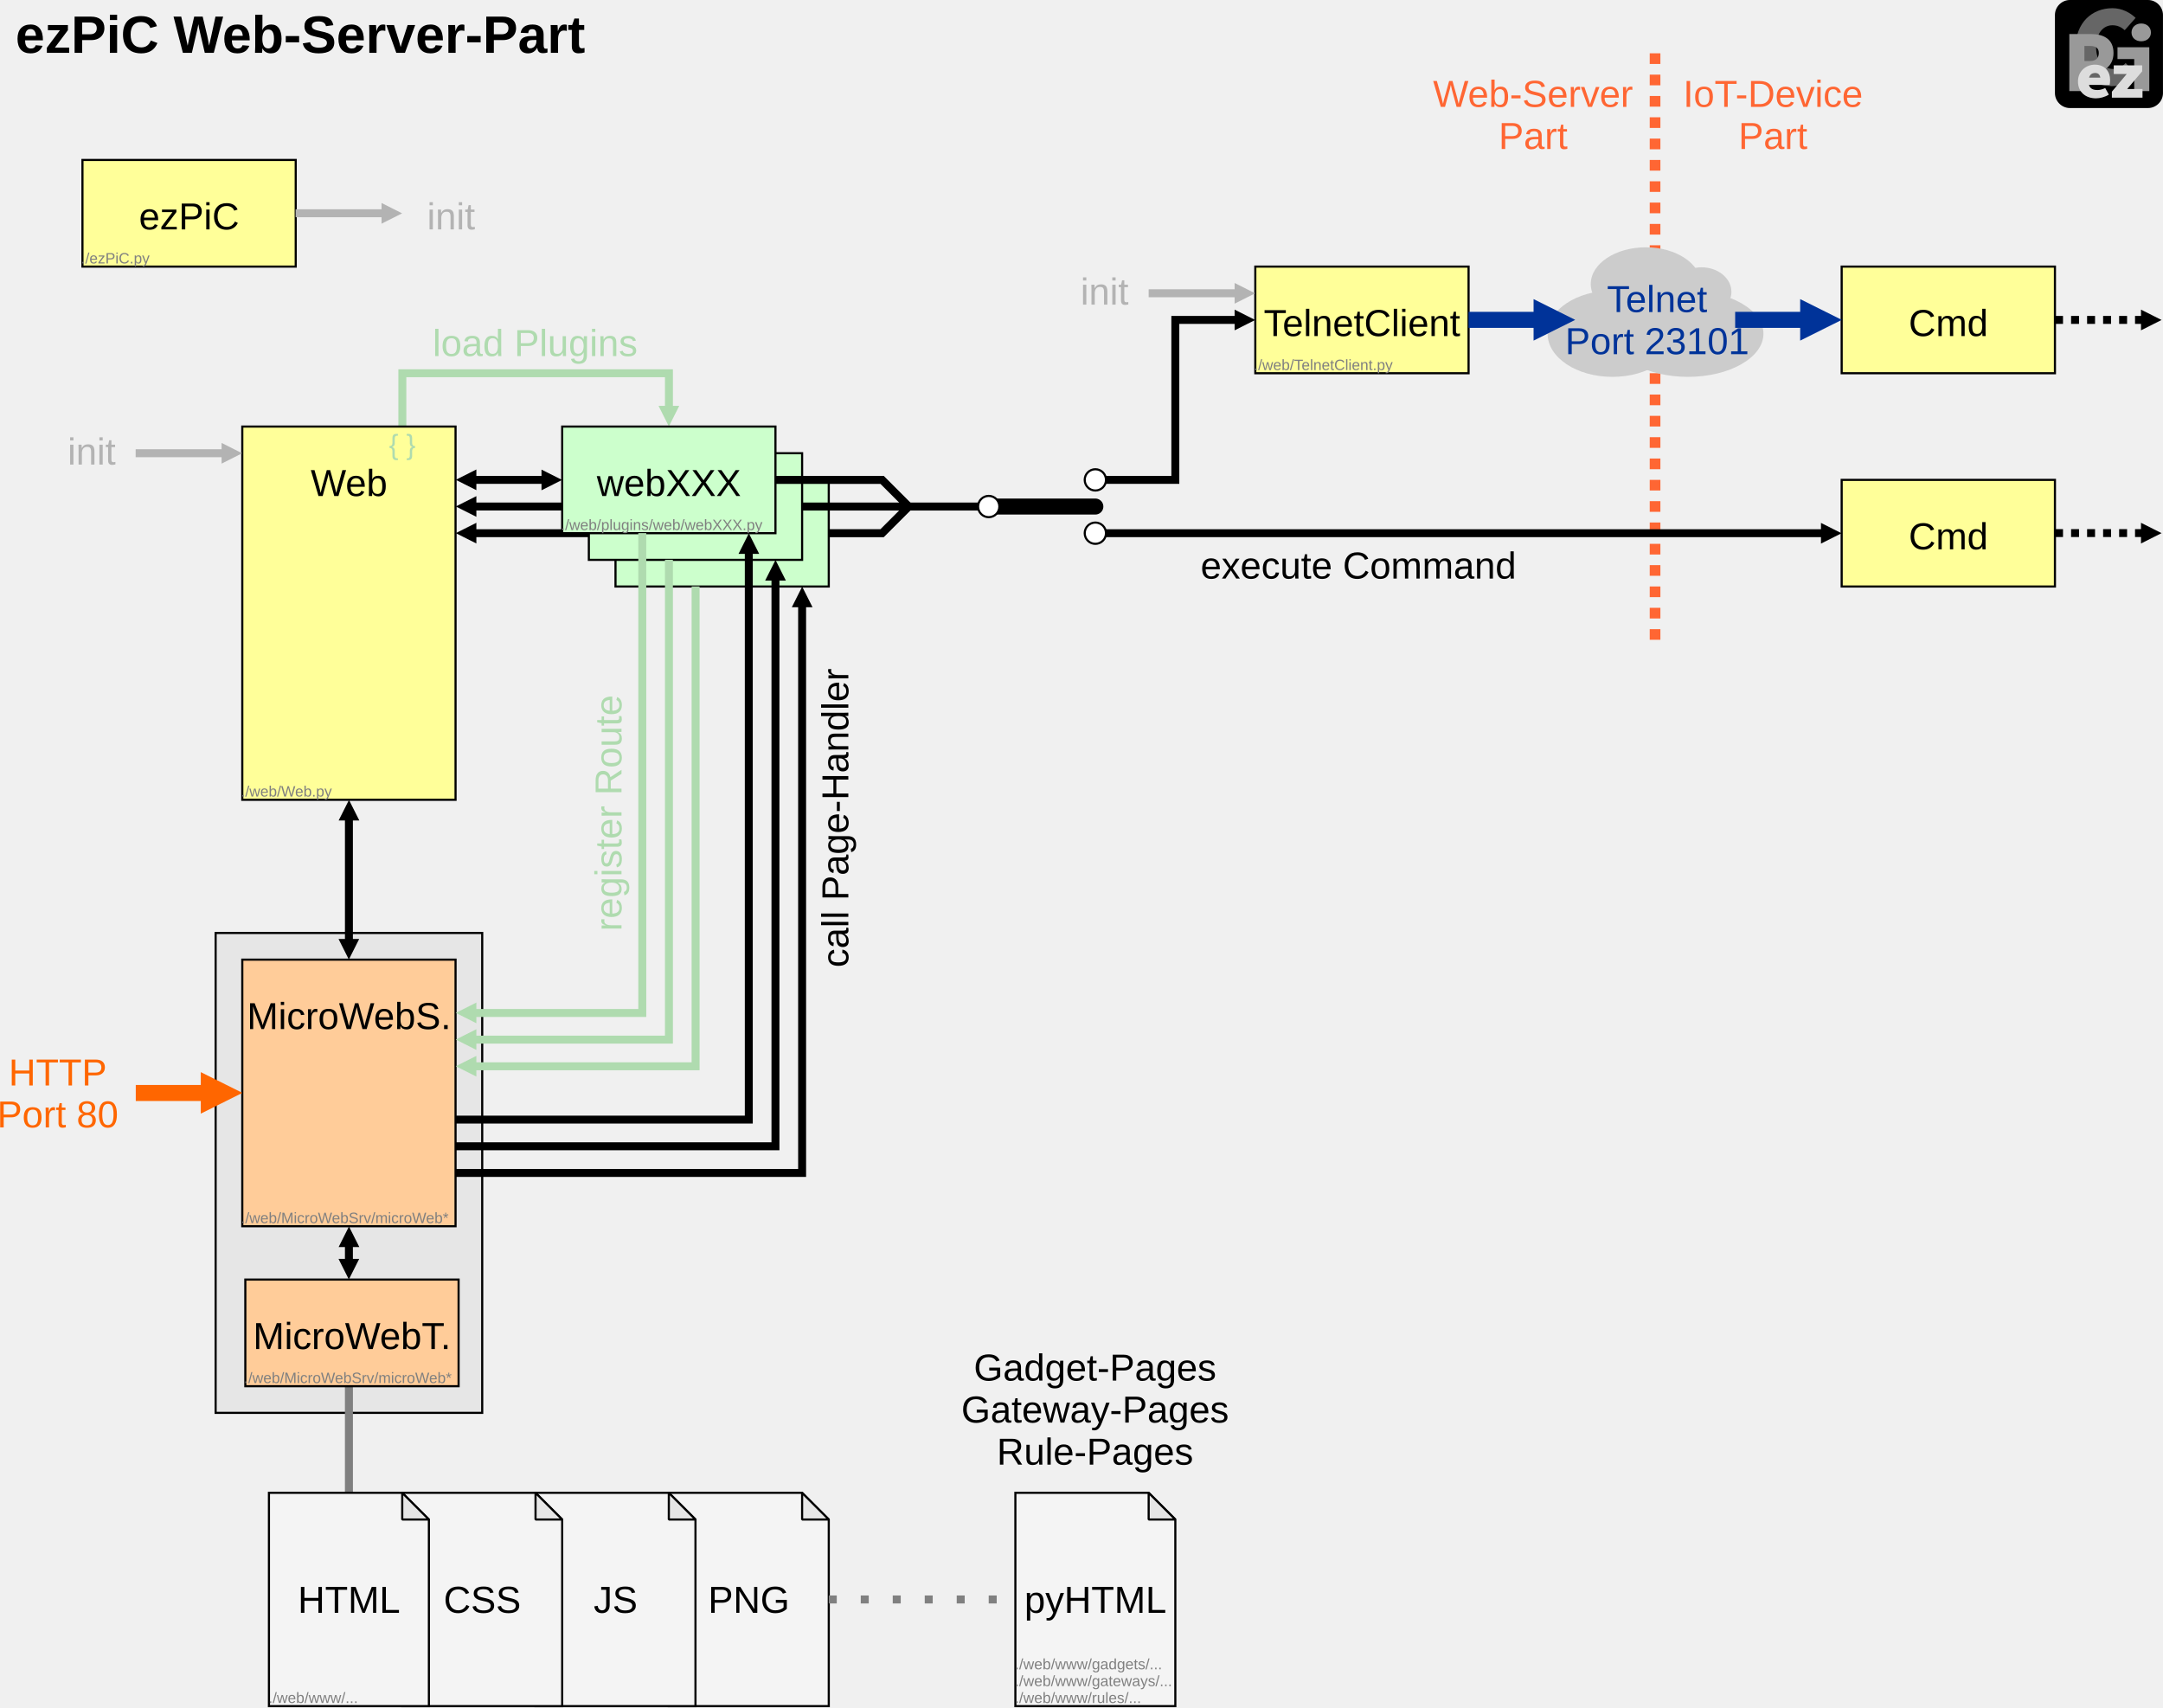
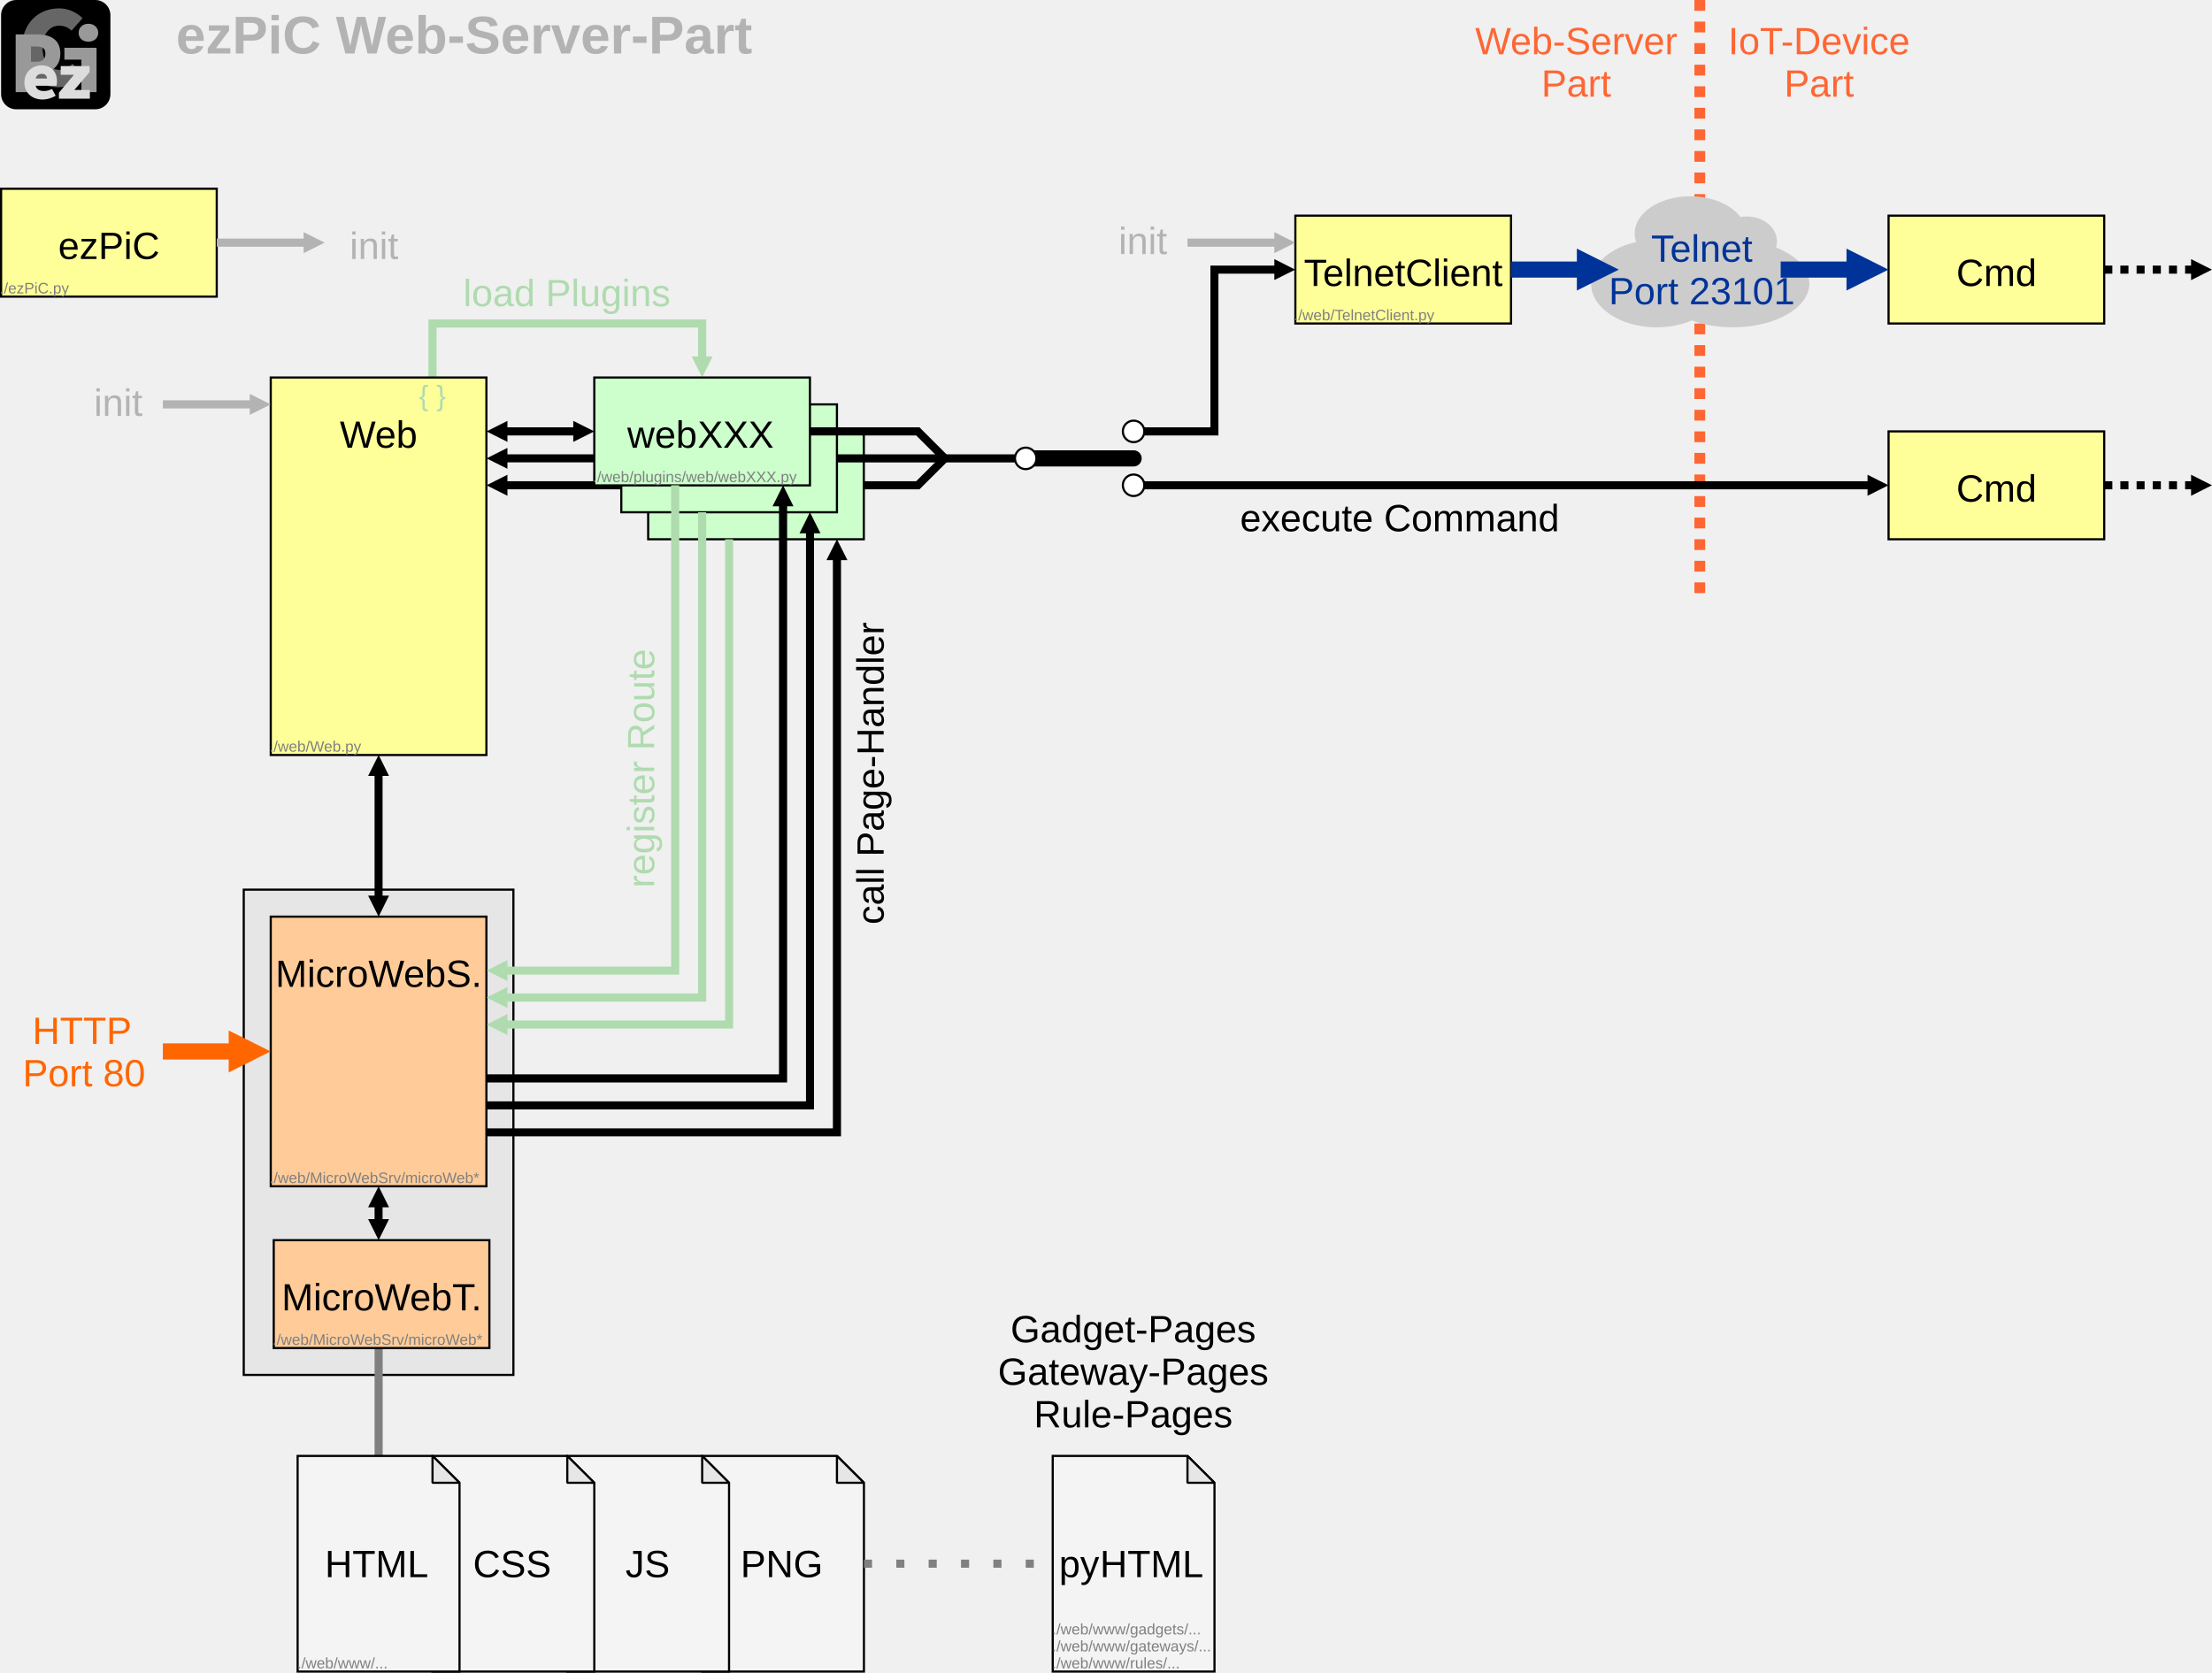
- <svg xmlns="http://www.w3.org/2000/svg" xml:space="preserve" width="202.86mm" height="160.1mm" version="1.0" shape-rendering="geometricPrecision" text-rendering="geometricPrecision" image-rendering="optimizeQuality" fill-rule="evenodd" clip-rule="evenodd" viewBox="0 0 18499 14600">
+ <svg xmlns="http://www.w3.org/2000/svg" xml:space="preserve" width="205.097mm" height="155.1mm" version="1.1" style="shape-rendering:geometricPrecision; text-rendering:geometricPrecision; image-rendering:optimizeQuality; fill-rule:evenodd; clip-rule:evenodd" viewBox="0 0 18514 14001">
+   <defs>
+     <style type="text/css">
+    
+     .str5 {stroke:black;stroke-width:67.704}
+     .str4 {stroke:gray;stroke-width:67.704}
+     .str0 {stroke:black;stroke-width:18.054}
+     .str3 {stroke:black;stroke-width:18.054}
+     .str1 {stroke:black;stroke-width:18.054;stroke-linejoin:bevel}
+     .str6 {stroke:black;stroke-width:135.407;stroke-linecap:round;stroke-linejoin:round}
+     .str7 {stroke:gray;stroke-width:67.704;stroke-dasharray:67.704 203.111}
+     .str2 {stroke:#FF6633;stroke-width:90.272;stroke-linejoin:round;stroke-dasharray:90.272 90.272}
+     .fil4 {fill:none}
+     .fil2 {fill:black}
+     .fil25 {fill:black}
+     .fil19 {fill:#003399}
+     .fil20 {fill:gray}
+     .fil12 {fill:#AFDBAF}
+     .fil14 {fill:#B3B3B3}
+     .fil5 {fill:#CCCCCC}
+     .fil8 {fill:#CCFFCC}
+     .fil1 {fill:#E6E6E6}
+     .fil0 {fill:#F4F4F4}
+     .fil18 {fill:#FF6600}
+     .fil21 {fill:#FF6633}
+     .fil9 {fill:#FFCC99}
+     .fil7 {fill:#FFFF99}
+     .fil17 {fill:white}
+     .fil6 {fill:black;fill-rule:nonzero}
+     .fil16 {fill:black;fill-rule:nonzero}
+     .fil15 {fill:#003399;fill-rule:nonzero}
+     .fil22 {fill:#666666;fill-rule:nonzero}
+     .fil23 {fill:#999999;fill-rule:nonzero}
+     .fil10 {fill:#AFDBAF;fill-rule:nonzero}
+     .fil3 {fill:#AFDBAF;fill-rule:nonzero}
+     .fil13 {fill:#B3B3B3;fill-rule:nonzero}
+     .fil24 {fill:#DDDDDD;fill-rule:nonzero}
+     .fil11 {fill:#FF6600;fill-rule:nonzero}
+     .fnt3 {font-weight:normal;font-size:127.382px;font-family:'Arial'}
+     .fnt1 {font-weight:normal;font-size:237.956px;font-family:'Arial'}
+     .fnt0 {font-weight:normal;font-size:318.451px;font-family:'Arial'}
+     .fnt2 {font-weight:bold;font-size:445.842px;font-family:'Arial'}
+    
+   </style>
+   </defs>
  <g id="Ebene_x0020_1">
-     <g id="_568806424">
-       <polygon fill="#F4F4F4" stroke="black" stroke-width="18.238" points="5720,12767 6860,12767 7088,12995 7088,14591 5720,14591 " />
-       <polygon fill="#E6E6E6" stroke="black" stroke-width="18.238" stroke-linejoin="bevel" points="6860,12995 6860,12767 7088,12995 " />
-     </g>
-     <text x="6056" y="13793" fill="black" font-weight="normal" font-size="321.699px" font-family="Arial">PNG</text>
-     <g>
-       <path fill="#AFDBAF" fill-rule="nonzero" d="M3475 3192l0 456 -68 0 0 -456 34 -34 34 34zm-68 0l0 -34 34 0 -34 34zm2314 34l-2280 0 0 -68 2280 0 34 34 -34 34zm0 -68l34 0 0 34 -34 -34zm-34 315l0 -281 68 0 0 281 -68 0zm34 175l-89 -177 177 0 -89 177z" />
-     </g>
-     <line fill="none" stroke="#FF6633" stroke-width="91.192" stroke-linejoin="round" stroke-dasharray="91.192 91.192" x1="14155" y1="456" x2="14155" y2="5472" />
-     <g>
-       <polygon fill="#F4F4F4" stroke="black" stroke-width="18.238" points="4580,12767 5720,12767 5948,12995 5948,14591 4580,14591 " />
-       <polygon fill="#E6E6E6" stroke="black" stroke-width="18.238" stroke-linejoin="bevel" points="5720,12995 5720,12767 5948,12995 " />
-     </g>
-     <text x="5077" y="13793" fill="black" font-weight="normal" font-size="321.699px" font-family="Arial">JS</text>
-     <g>
-       <ellipse fill="#CCCCCC" cx="13790" cy="2854" rx="554" ry="369" />
-       <ellipse fill="#CCCCCC" cx="14076" cy="2429" rx="471" ry="314" />
-       <ellipse fill="#CCCCCC" cx="14436" cy="2854" rx="646" ry="369" />
-       <ellipse fill="#CCCCCC" cx="14553" cy="2496" rx="255" ry="210" />
-     </g>
-     <g>
-       <path fill="black" fill-rule="nonzero" d="M10052 4138l-684 0 0 -68 684 0 34 34 -34 34zm34 -34l0 34 -34 0 34 -34zm0 -1368l0 1368 -68 0 0 -1368 34 -34 34 34zm-68 0l0 -34 34 0 -34 34zm543 34l-509 0 0 -68 509 0 0 68zm175 -34l-177 89 0 -177 177 89z" />
-     </g>
-     <g>
-       <path fill="black" fill-rule="nonzero" d="M15576 4594l-6208 0 0 -68 6208 0 0 68zm175 -34l-177 89 0 -177 177 89z" />
-     </g>
-     <g>
-       <polygon fill="#F4F4F4" stroke="black" stroke-width="18.238" points="3440,12767 4580,12767 4808,12995 4808,14591 3440,14591 " />
-       <polygon fill="#E6E6E6" stroke="black" stroke-width="18.238" stroke-linejoin="bevel" points="4580,12995 4580,12767 4808,12995 " />
-     </g>
-     <text x="3794" y="13793" fill="black" font-weight="normal" font-size="321.699px" font-family="Arial">CSS</text>
-     <g>
-       <path fill="black" fill-rule="nonzero" d="M3897 4332l177 -89 0 177 -177 -89zm912 34l-737 0 0 -68 737 0 0 68z" />
-     </g>
-     <g>
-       <path fill="black" fill-rule="nonzero" d="M3897 4560l177 -89 0 177 -177 -89zm1140 34l-965 0 0 -68 965 0 0 68z" />
-     </g>
-     <g>
-       <path fill="black" fill-rule="nonzero" d="M3897 4104l177 -89 0 177 -177 -89zm736 34l-561 0 0 -68 561 0 0 68zm175 -34l-177 89 0 -177 177 89z" />
-     </g>
-     <rect fill="#E6E6E6" stroke="black" stroke-width="18.238" x="1844" y="7979" width="2280" height="4104" />
-     <rect fill="#FFFF99" stroke="black" stroke-width="18.238" x="2072" y="3648" width="1824" height="3192" />
-     <text x="2657" y="4242" fill="black" font-weight="normal" font-size="321.699px" font-family="Arial">Web</text>
-     <g>
-       <rect fill="#CCFFCC" stroke="black" stroke-width="18.238" x="5264" y="4104" width="1824" height="912" />
-       <rect fill="#CCFFCC" stroke="black" stroke-width="18.238" x="5036" y="3876" width="1824" height="912" />
-       <rect fill="#CCFFCC" stroke="black" stroke-width="18.238" x="4808" y="3648" width="1824" height="912" />
-     </g>
-     <text x="5104" y="4242" fill="black" font-weight="normal" font-size="321.699px" font-family="Arial">webXXX</text>
-     <rect fill="#FFCC99" stroke="black" stroke-width="18.238" x="2072" y="8207" width="1824" height="2280" />
-     <text x="2112" y="8801" fill="black" font-weight="normal" font-size="321.699px" font-family="Arial">MicroWebS.</text>
-     <g>
-       <path fill="#AFDBAF" fill-rule="nonzero" d="M3897 8891l177 -89 0 177 -177 -89zm1824 34l-1649 0 0 -68 1649 0 34 34 -34 34zm34 -34l0 34 -34 0 34 -34zm0 -4104l0 4104 -68 0 0 -4104 68 0z" />
-     </g>
-     <line fill="none" stroke="gray" stroke-width="68.394" x1="2984" y1="11855" x2="2984" y2="12767" />
-     <g>
-       <path fill="#FF6600" fill-rule="nonzero" d="M2072 9347l-355 177 0 -355 355 177zm-911 -68l561 0 0 137 -561 0 0 -137z" />
-     </g>
-     <text x="3327" y="3885" fill="#AFDBAF" font-weight="normal" font-size="240.383px" font-family="Arial">{ }</text>
-     <g>
-       <path fill="black" fill-rule="nonzero" d="M2984 8207l-89 -177 177 0 -89 177zm34 -1192l0 1017 -68 0 0 -1017 68 0zm-34 -175l89 177 -177 0 89 -177z" />
-     </g>
-     <g>
-       <polygon fill="#F4F4F4" stroke="black" stroke-width="18.238" points="2300,12767 3440,12767 3668,12995 3668,14591 2300,14591 " />
-       <polygon fill="#E6E6E6" stroke="black" stroke-width="18.238" stroke-linejoin="bevel" points="3440,12995 3440,12767 3668,12995 " />
-     </g>
-     <text x="2547" y="13793" fill="black" font-weight="normal" font-size="321.699px" font-family="Arial">HTML</text>
-     <rect fill="#FFFF99" stroke="black" stroke-width="18.238" x="705" y="1368" width="1824" height="912" />
-     <text x="1188" y="1962" fill="black" font-weight="normal" font-size="321.699px" font-family="Arial">ezPiC</text>
-     <g>
-       <path fill="#B3B3B3" fill-rule="nonzero" d="M3265 1858l-737 0 0 -68 737 0 0 68zm175 -34l-177 89 0 -177 177 89z" />
-     </g>
-     <text x="3652" y="1962" fill="#B3B3B3" font-weight="normal" font-size="321.699px" font-family="Arial">init</text>
-     <rect fill="#FFFF99" stroke="black" stroke-width="18.238" x="15751" y="4104" width="1824" height="912" />
-     <text x="16324" y="4698" fill="black" font-weight="normal" font-size="321.699px" font-family="Arial">Cmd</text>
-     <rect fill="#FFFF99" stroke="black" stroke-width="18.238" x="10736" y="2280" width="1824" height="912" />
-     <text x="10808" y="2874" fill="black" font-weight="normal" font-size="321.699px" font-family="Arial">TelnetClient</text>
-     <line fill="none" stroke="black" stroke-width="68.394" x1="6860" y1="4332" x2="8456" y2="4332" />
-     <g>
-       <path fill="#003399" fill-rule="nonzero" d="M13121 2804l-561 0 0 -137 561 0 0 137zm350 -68l-355 177 0 -355 355 177z" />
-     </g>
-     <g>
-       <path fill="black" fill-rule="nonzero" d="M17644 4525l0 68 -68 0 0 -68 68 0zm137 0l0 68 -68 0 0 -68 68 0zm137 0l0 68 -68 0 0 -68 68 0zm137 0l0 68 -68 0 0 -68 68 0zm137 0l0 68 -68 0 0 -68 68 0zm121 68l-53 0 0 -68 53 0 0 68zm175 -34l-177 89 0 -177 177 89z" />
-     </g>
-     <rect fill="#FFFF99" stroke="black" stroke-width="18.238" x="15751" y="2280" width="1824" height="912" />
-     <text x="16324" y="2874" fill="black" font-weight="normal" font-size="321.699px" font-family="Arial">Cmd</text>
-     <g>
-       <path fill="black" fill-rule="nonzero" d="M17644 2702l0 68 -68 0 0 -68 68 0zm137 0l0 68 -68 0 0 -68 68 0zm137 0l0 68 -68 0 0 -68 68 0zm137 0l0 68 -68 0 0 -68 68 0zm137 0l0 68 -68 0 0 -68 68 0zm121 68l-53 0 0 -68 53 0 0 68zm175 -34l-177 89 0 -177 177 89z" />
-     </g>
-     <g>
-       <path fill="#003399" fill-rule="nonzero" d="M15401 2804l-561 0 0 -137 561 0 0 137zm350 -68l-355 177 0 -355 355 177z" />
-     </g>
-     <g>
-       <path fill="#AFDBAF" fill-rule="nonzero" d="M3897 8663l177 -89 0 177 -177 -89zm1596 34l-1421 0 0 -68 1421 0 34 34 -34 34zm34 -34l0 34 -34 0 34 -34zm0 -4104l0 4104 -68 0 0 -4104 68 0z" />
-     </g>
-     <g>
-       <path fill="#AFDBAF" fill-rule="nonzero" d="M3897 9119l177 -89 0 177 -177 -89zm2052 34l-1877 0 0 -68 1877 0 34 34 -34 34zm34 -34l0 34 -34 0 34 -34zm0 -4104l0 4104 -68 0 0 -4104 68 0z" />
-     </g>
-     <text x="3700" y="3045" fill="#AFDBAF" font-weight="normal" font-size="321.699px" font-family="Arial">load Plugins</text>
-     <g transform="matrix(2.64845E-014 -1 1 2.64845E-014 -3347.69 17096.2)">
-       <text x="9133" y="8663" fill="#AFDBAF" font-weight="normal" font-size="321.699px" font-family="Arial">register Route</text>
-     </g>
-     <g>
-       <path fill="black" fill-rule="nonzero" d="M6632 9837l-2736 0 0 -68 2736 0 34 34 -34 34zm34 -34l0 34 -34 0 34 -34zm0 -4840l0 4840 -68 0 0 -4840 68 0zm-34 -175l89 177 -177 0 89 -177z" />
-     </g>
-     <g>
-       <path fill="black" fill-rule="nonzero" d="M6404 9609l-2508 0 0 -68 2508 0 34 34 -34 34zm34 -34l0 34 -34 0 34 -34zm0 -4840l0 4840 -68 0 0 -4840 68 0zm-34 -175l89 177 -177 0 89 -177z" />
-     </g>
-     <g>
-       <path fill="black" fill-rule="nonzero" d="M6860 10065l-2964 0 0 -68 2964 0 34 34 -34 34zm34 -34l0 34 -34 0 34 -34zm0 -4840l0 4840 -68 0 0 -4840 68 0zm-34 -175l89 177 -177 0 89 -177z" />
-     </g>
-     <g>
-       <line fill="none" stroke="black" stroke-width="136.789" stroke-linecap="round" stroke-linejoin="round" x1="8456" y1="4332" x2="9368" y2="4332" />
-       <circle fill="white" stroke="black" stroke-width="18.238" cx="8456" cy="4332" r="91" />
-       <circle fill="white" stroke="black" stroke-width="18.238" cx="9368" cy="4104" r="91" />
-       <circle fill="white" stroke="black" stroke-width="18.238" cx="9368" cy="4560" r="91" />
-     </g>
-     <text x="74" y="9283" fill="#FF6600" font-weight="normal" font-size="321.699px" font-family="Arial">HTTP</text>
-     <text x="-25" y="9642" fill="#FF6600" font-weight="normal" font-size="321.699px" font-family="Arial">Port 80</text>
-     <text x="13743" y="2669" fill="#003399" font-weight="normal" font-size="321.699px" font-family="Arial">Telnet</text>
-     <text x="13386" y="3029" fill="#003399" font-weight="normal" font-size="321.699px" font-family="Arial">Port 23101</text>
-     <text x="132" y="452" fill="black" font-weight="bold" font-size="450.39px" font-family="Arial">ezPiC Web-Server-Part</text>
-     <text x="4797" y="4533" fill="gray" font-weight="normal" font-size="128.682px" font-family="Arial">./web/plugins/web/webXXX.py</text>
-     <text x="2061" y="6812" fill="gray" font-weight="normal" font-size="128.682px" font-family="Arial">./web/Web.py</text>
-     <text x="2061" y="10460" fill="gray" font-weight="normal" font-size="128.682px" font-family="Arial">./web/MicroWebSrv/microWeb*</text>
-     <text x="10724" y="3165" fill="gray" font-weight="normal" font-size="128.682px" font-family="Arial">./web/TelnetClient.py</text>
-     <text x="2296" y="14564" fill="gray" font-weight="normal" font-size="128.682px" font-family="Arial">./web/www/...</text>
-     <text x="693" y="2253" fill="gray" font-weight="normal" font-size="128.682px" font-family="Arial">./ezPiC.py</text>
-     <text x="14395" y="914" fill="#FF6633" font-weight="normal" font-size="321.699px" font-family="Arial">IoT-Device</text>
-     <text x="14868" y="1274" fill="#FF6633" font-weight="normal" font-size="321.699px" font-family="Arial">Part</text>
-     <text x="12256" y="914" fill="#FF6633" font-weight="normal" font-size="321.699px" font-family="Arial">Web-Server</text>
-     <text x="12817" y="1274" fill="#FF6633" font-weight="normal" font-size="321.699px" font-family="Arial">Part</text>
-     <g>
-       <path fill="#B3B3B3" fill-rule="nonzero" d="M1897 3910l-737 0 0 -68 737 0 0 68zm175 -34l-177 89 0 -177 177 89z" />
-     </g>
-     <text x="578" y="3973" fill="#B3B3B3" font-weight="normal" font-size="321.699px" font-family="Arial">init</text>
-     <polyline fill="none" stroke="black" stroke-width="68.394" points="7088,4560 7544,4560 7772,4332 7544,4104 6632,4104 " />
-     <g>
-       <path fill="#B3B3B3" fill-rule="nonzero" d="M10561 2542l-737 0 0 -68 737 0 0 68zm175 -34l-177 89 0 -177 177 89z" />
-     </g>
-     <text x="9241" y="2605" fill="#B3B3B3" font-weight="normal" font-size="321.699px" font-family="Arial">init</text>
-     <g>
-       <path fill="black" d="M17703 0l668 0c70,0 128,58 128,128l0 668c0,70 -58,128 -128,128l-668 0c-70,0 -128,-58 -128,-128l0 -668c0,-70 58,-128 128,-128z" />
-       <path fill="#666666" fill-rule="nonzero" d="M18057 737c87,0 162,-32 216,-95l-93 -103c-28,30 -63,51 -105,51 -87,0 -148,-67 -148,-188 0,-117 61,-186 140,-186 43,0 75,16 105,42l93 -105c-46,-44 -115,-83 -198,-83 -174,0 -315,123 -315,338 0,220 144,328 305,328l0 0z" />
-       <path fill="#999999" fill-rule="nonzero" d="M17698 779l129 0 0 -155 54 0c102,0 195,-52 195,-171 0,-123 -90,-162 -195,-162l-183 0 0 488zm129 -257l0 -129 48 0c48,0 75,17 75,60 0,43 -24,69 -75,69l-48 0zm426 257l129 0 0 -375 -272 0 0 101 143 0 0 275zm60 -426c48,0 83,-30 83,-75 0,-45 -35,-77 -83,-77 -48,0 -83,32 -83,77 0,45 35,75 83,75z" />
-       <path fill="#DDDDDD" fill-rule="nonzero" d="M17926 841c34,0 77,-11 110,-32l-31 -56c-24,11 -44,17 -66,17 -40,0 -64,-13 -73,-44l177 0c1,-7 4,-23 4,-40 0,-74 -44,-133 -131,-133 -74,0 -144,54 -144,144 0,92 67,144 154,144l0 0zm-7 -217c26,0 40,14 44,40l-96 0c8,-27 25,-40 52,-40zm144 211l261 0 0 -74 -131 0 128 -151 0 -51 -243 0 0 74 111 0 -127 151 0 51z" />
-     </g>
-     <g transform="matrix(2.64845E-014 -1 1 2.64845E-014 -1407.73 17137.7)">
-       <text x="8864" y="8663" fill="black" font-weight="normal" font-size="321.699px" font-family="Arial">call Page-Handler</text>
-     </g>
-     <text x="10268" y="4948" fill="black" font-weight="normal" font-size="321.699px" font-family="Arial">execute Command</text>
-     <rect fill="#FFCC99" stroke="black" stroke-width="18.238" x="2098" y="10943" width="1824" height="912" />
-     <text x="2164" y="11537" fill="black" font-weight="normal" font-size="321.699px" font-family="Arial">MicroWebT.</text>
-     <text x="2087" y="11828" fill="gray" font-weight="normal" font-size="128.682px" font-family="Arial">./web/MicroWebSrv/microWeb*</text>
-     <g>
-       <path fill="black" fill-rule="nonzero" d="M2984 10943l-89 -177 177 0 -89 177zm34 -280l0 106 -68 0 0 -106 68 0zm-34 -175l89 177 -177 0 89 -177z" />
-     </g>
-     <g>
-       <polygon fill="#F4F4F4" stroke="black" stroke-width="18.238" points="8684,12767 9824,12767 10052,12995 10052,14591 8684,14591 " />
-       <polygon fill="#E6E6E6" stroke="black" stroke-width="18.238" stroke-linejoin="bevel" points="9824,12995 9824,12767 10052,12995 " />
-     </g>
-     <text x="8761" y="13793" fill="black" font-weight="normal" font-size="321.699px" font-family="Arial">pyHTML</text>
-     <text x="8680" y="14276" fill="gray" font-weight="normal" font-size="128.682px" font-family="Arial">./web/www/gadgets/...</text>
-     <text x="8680" y="14420" fill="gray" font-weight="normal" font-size="128.682px" font-family="Arial">./web/www/gateways/...</text>
-     <text x="8680" y="14564" fill="gray" font-weight="normal" font-size="128.682px" font-family="Arial">./web/www/rules/...</text>
-     <text x="8328" y="11807" fill="black" font-weight="normal" font-size="321.699px" font-family="Arial">Gadget-Pages</text>
-     <text x="8221" y="12166" fill="black" font-weight="normal" font-size="321.699px" font-family="Arial">Gateway-Pages</text>
-     <text x="8525" y="12526" fill="black" font-weight="normal" font-size="321.699px" font-family="Arial">Rule-Pages</text>
-     <line fill="none" stroke="gray" stroke-width="68.394" stroke-dasharray="68.394 205.183" x1="7088" y1="13679" x2="8684" y2="13679" />
+     <g id="_712745616">
+       <polygon class="fil0 str0" points="5877,12187 7005,12187 7231,12412 7231,13992 5877,13992 " />
+       <polygon class="fil1 str1" points="7005,12412 7005,12187 7231,12412 " />
+     </g>
+     <text x="6198" y="13202" class="fil2 fnt0">PNG</text>
+     <g>
+       <path class="fil3" d="M3654 2708l0 452 -68 0 0 -452 34 -34 34 34zm-68 0l0 -34 34 0 -34 34zm2291 34l-2257 0 0 -68 2257 0 34 34 -34 34zm0 -68l34 0 0 34 -34 -34zm-34 312l0 -278 68 0 0 278 -68 0zm34 173l-88 -175 175 0 -87 175z" />
+     </g>
+     <line class="fil4 str2" x1="14227" y1="0" x2="14227" y2="4965" />
+     <g>
+       <polygon class="fil0 str0" points="4748,12187 5877,12187 6102,12412 6102,13992 4748,13992 " />
+       <polygon class="fil1 str1" points="5877,12412 5877,12187 6102,12412 " />
+     </g>
+     <text x="5235" y="13202" class="fil2 fnt0">JS</text>
+     <g>
+       <ellipse class="fil5" cx="13865" cy="2374" rx="548" ry="366" />
+       <ellipse class="fil5" cx="14148" cy="1953" rx="466" ry="310" />
+       <ellipse class="fil5" cx="14504" cy="2374" rx="640" ry="366" />
+       <ellipse class="fil5" cx="14620" cy="2020" rx="253" ry="208" />
+     </g>
+     <g>
+       <path class="fil6" d="M10165 3645l-677 0 0 -68 677 0 33 34 -33 34zm33 -34l0 34 -33 0 33 -34zm0 -1354l0 1354 -67 0 0 -1354 34 -34 33 34zm-67 0l0 -34 34 0 -34 34zm537 34l-503 0 0 -68 503 0 0 68zm173 -34l-175 87 0 -175 175 88z" />
+     </g>
+     <g>
+       <path class="fil6" d="M15633 4096l-6145 0 0 -68 6145 0 0 68zm173 -34l-175 88 0 -176 175 88z" />
+     </g>
+     <g>
+       <polygon class="fil0 str0" points="3620,12187 4748,12187 4974,12412 4974,13992 3620,13992 " />
+       <polygon class="fil1 str1" points="4748,12412 4748,12187 4974,12412 " />
+     </g>
+     <text x="3959" y="13202" class="fil2 fnt0">CSS</text>
+     <g>
+       <path class="fil6" d="M4072 3837l175 -88 0 175 -175 -87zm902 33l-729 0 0 -67 729 0 0 67z" />
+     </g>
+     <g>
+       <path class="fil6" d="M4072 4062l175 -88 0 176 -175 -88zm1128 34l-955 0 0 -68 955 0 0 68z" />
+     </g>
+     <g>
+       <path class="fil6" d="M4072 3611l175 -88 0 176 -175 -88zm729 34l-556 0 0 -68 556 0 0 68zm173 -34l-176 88 0 -176 176 88z" />
+     </g>
+     <rect class="fil1 str3" x="2040" y="7447" width="2257" height="4062" />
+     <rect class="fil7 str0" x="2266" y="3160" width="1805" height="3160" />
+     <text x="2844" y="3748" class="fil2 fnt0">Web</text>
+     <g>
+       <rect class="fil8 str0" x="5425" y="3611" width="1805" height="903" />
+       <rect class="fil8 str0" x="5200" y="3385" width="1805" height="903" />
+       <rect class="fil8 str0" x="4974" y="3160" width="1805" height="903" />
+     </g>
+     <text x="5250" y="3748" class="fil2 fnt0">web</text>
+     <text x="5839" y="3748" class="fil2 fnt0">XXX</text>
+     <rect class="fil9 str3" x="2266" y="7673" width="1805" height="2257" />
+     <text x="2305" y="8261" class="fil2 fnt0">MicroWebS.</text>
+     <g>
+       <path class="fil10" d="M4072 8350l175 -88 0 176 -175 -88zm1805 34l-1632 0 0 -68 1632 0 34 34 -34 34zm34 -34l0 34 -34 0 34 -34zm0 -4062l0 4062 -68 0 0 -4062 68 0z" />
+     </g>
+     <line class="fil4 str4" x1="3169" y1="11284" x2="3169" y2="12187" />
+     <g>
+       <path class="fil11" d="M2265 8801l-351 176 0 -351 351 175zm-902 -67l556 0 0 135 -556 0 0 -135z" />
+     </g>
+     <text x="3507" y="3394" class="fil12 fnt1">{ }</text>
+     <g>
+       <path class="fil6" d="M3169 7673l-88 -176 175 0 -87 176zm33 -1181l0 1008 -67 0 0 -1008 67 0zm-33 -173l87 176 -175 0 88 -176z" />
+     </g>
+     <g>
+       <polygon class="fil0 str0" points="2491,12187 3620,12187 3846,12412 3846,13992 2491,13992 " />
+       <polygon class="fil1 str1" points="3620,12412 3620,12187 3846,12412 " />
+     </g>
+     <text x="2719" y="13202" class="fil2 fnt0">HTML</text>
+     <rect class="fil7 str0" x="9" y="1580" width="1805" height="903" />
+     <text x="487" y="2168" class="fil2 fnt0">ezPiC</text>
+     <g>
+       <path class="fil13" d="M2544 2065l-730 0 0 -68 730 0 0 68zm173 -34l-176 88 0 -176 176 88z" />
+     </g>
+     <text x="2927" y="2168" class="fil14 fnt0">init</text>
+     <rect class="fil7 str0" x="15807" y="3611" width="1805" height="903" />
+     <text x="16374" y="4199" class="fil2 fnt0">Cmd</text>
+     <rect class="fil7 str0" x="10842" y="1805" width="1805" height="903" />
+     <text x="10913" y="2394" class="fil2 fnt0">TelnetClient</text>
+     <line class="fil4 str5" x1="7005" y1="3837" x2="8585" y2="3837" />
+     <g>
+       <path class="fil15" d="M13203 2324l-556 0 0 -135 556 0 0 135zm346 -67l-351 175 0 -351 351 176z" />
+     </g>
+     <g>
+       <path class="fil6" d="M17680 4028l0 68 -68 0 0 -68 68 0zm135 0l0 68 -68 0 0 -68 68 0zm135 0l0 68 -67 0 0 -68 67 0zm136 0l0 68 -68 0 0 -68 68 0zm135 0l0 68 -67 0 0 -68 67 0zm120 68l-52 0 0 -68 52 0 0 68zm173 -34l-175 88 0 -176 175 88z" />
+     </g>
+     <rect class="fil7 str0" x="15807" y="1805" width="1805" height="903" />
+     <text x="16374" y="2394" class="fil2 fnt0">Cmd</text>
+     <g>
+       <path class="fil6" d="M17680 2223l0 68 -68 0 0 -68 68 0zm135 0l0 68 -68 0 0 -68 68 0zm135 0l0 68 -67 0 0 -68 67 0zm136 0l0 68 -68 0 0 -68 68 0zm135 0l0 68 -67 0 0 -68 67 0zm120 68l-52 0 0 -68 52 0 0 68zm173 -34l-175 88 0 -176 175 88z" />
+     </g>
+     <g>
+       <path class="fil15" d="M15460 2324l-556 0 0 -135 556 0 0 135zm346 -67l-351 175 0 -351 351 176z" />
+     </g>
+     <g>
+       <path class="fil10" d="M4072 8124l175 -87 0 175 -175 -88zm1579 34l-1406 0 0 -67 1406 0 34 33 -34 34zm34 -34l0 34 -34 0 34 -34zm0 -4062l0 4062 -68 0 0 -4062 68 0z" />
+     </g>
+     <g>
+       <path class="fil10" d="M4072 8576l175 -88 0 176 -175 -88zm2030 34l-1857 0 0 -68 1857 0 34 34 -34 34zm34 -34l0 34 -34 0 34 -34zm0 -4062l0 4062 -67 0 0 -4062 67 0z" />
+     </g>
+     <text x="3877" y="2563" class="fil12 fnt0">load Plugins</text>
+     <g transform="matrix(2.64845E-14 -1 1 2.64845E-14 -2648.25 16686.5)">
+       <text x="9255" y="8124" class="fil12 fnt0">register Route</text>
+     </g>
+     <g>
+       <path class="fil16" d="M6779 9287l-2708 0 0 -68 2708 0 34 34 -34 34zm34 -34l0 34 -34 0 34 -34zm0 -4792l0 4792 -67 0 0 -4792 67 0zm-34 -173l88 176 -175 0 87 -176z" />
+     </g>
+     <g>
+       <path class="fil16" d="M6554 9061l-2483 0 0 -68 2483 0 34 34 -34 34zm34 -34l0 34 -34 0 34 -34zm0 -4791l0 4791 -68 0 0 -4791 68 0zm-34 -174l87 176 -175 0 88 -176z" />
+     </g>
+     <g>
+       <path class="fil16" d="M7005 9512l-2934 0 0 -67 2934 0 34 33 -34 34zm34 -34l0 34 -34 0 34 -34zm0 -4791l0 4791 -68 0 0 -4791 68 0zm-34 -173l88 175 -176 0 88 -175z" />
+     </g>
+     <g>
+       <line class="fil4 str6" x1="8585" y1="3837" x2="9488" y2="3837" />
+       <circle class="fil17 str0" cx="8585" cy="3837" r="90" />
+       <circle class="fil17 str0" cx="9488" cy="3611" r="90" />
+       <circle class="fil17 str0" cx="9488" cy="4062" r="90" />
+     </g>
+     <text x="271" y="8738" class="fil18 fnt0">HTTP</text>
+     <text x="190" y="9093" class="fil18 fnt0">Port 80</text>
+     <text x="13819" y="2191" class="fil19 fnt0">Telnet</text>
+     <text x="13465" y="2547" class="fil19 fnt0">Port 23101</text>
+     <text x="1473" y="448" class="fil14 fnt2">ezPiC Web-Server-Part</text>
+     <text x="4962" y="4035" class="fil20 fnt3">./web/plugins/web/webXXX.py</text>
+     <text x="2254" y="6292" class="fil20 fnt3">./web/Web.py</text>
+     <text x="2254" y="9903" class="fil20 fnt3">./web/MicroWebSrv/microWeb*</text>
+     <text x="10830" y="2681" class="fil20 fnt3">./web/TelnetClient.py</text>
+     <text x="2487" y="13965" class="fil20 fnt3">./web/www/...</text>
+     <text x="-3" y="2456" class="fil20 fnt3">./ezPiC.py</text>
+     <text x="14464" y="454" class="fil21 fnt0">IoT-Device</text>
+     <text x="14933" y="809" class="fil21 fnt0">Part</text>
+     <text x="12347" y="454" class="fil21 fnt0">Web-Server</text>
+     <text x="12901" y="809" class="fil21 fnt0">Part</text>
+     <g>
+       <path class="fil13" d="M2092 3419l-729 0 0 -68 729 0 0 68zm174 -34l-176 88 0 -176 176 88z" />
+     </g>
+     <text x="786" y="3481" class="fil14 fnt0">init</text>
+     <polyline class="fil4 str5" points="7231,4062 7682,4062 7908,3837 7682,3611 6779,3611 " />
+     <g>
+       <path class="fil13" d="M10668 2065l-729 0 0 -68 729 0 0 68zm173 -34l-175 88 0 -176 175 88z" />
+     </g>
+     <text x="9362" y="2127" class="fil14 fnt0">init</text>
+     <g>
+       <path class="fil2" d="M136 0l661 0c70,0 127,57 127,127l0 661c0,70 -57,127 -127,127l-661 0c-70,0 -127,-57 -127,-127l0 -661c0,-70 57,-127 127,-127z" />
+       <path class="fil22" d="M486 730c86,0 160,-32 213,-94l-92 -102c-27,29 -63,51 -104,51 -86,0 -147,-67 -147,-186 0,-116 61,-184 139,-184 43,0 75,15 104,41l92 -104c-45,-43 -113,-82 -196,-82 -172,0 -311,121 -311,335 0,217 143,325 302,325l0 0z" />
+       <path class="fil23" d="M131 771l128 0 0 -153 53 0c101,0 193,-51 193,-169 0,-122 -89,-161 -193,-161l-181 0 0 483zm128 -254l0 -128 47 0c48,0 74,17 74,60 0,43 -23,68 -74,68l-47 0zm422 254l127 0 0 -371 -269 0 0 99 142 0 0 272zm59 -422c47,0 82,-30 82,-74 0,-45 -35,-76 -82,-76 -48,0 -82,31 -82,76 0,44 34,74 82,74z" />
+       <path class="fil24" d="M357 833c34,0 76,-11 109,-32l-31 -56c-24,11 -43,17 -65,17 -40,0 -64,-13 -72,-44l175 0c1,-7 4,-23 4,-39 0,-73 -44,-132 -130,-132 -73,0 -143,53 -143,143 0,90 67,143 153,143l0 0zm-7 -215c26,0 40,13 44,39l-96 0c8,-27 25,-39 52,-39zm143 208l259 0 0 -73 -130 0 127 -149 0 -51 -241 0 0 73 111 0 -126 150 0 50z" />
+     </g>
+     <g transform="matrix(2.64845E-14 -1 1 2.64845E-14 -727.878 16727.6)">
+       <text x="8989" y="8124" class="fil25 fnt0">call Page-Handler</text>
+     </g>
+     <text x="10379" y="4447" class="fil25 fnt0">execute Command</text>
+     <rect class="fil9 str3" x="2291" y="10381" width="1805" height="903" />
+     <text x="2357" y="10969" class="fil2 fnt0">MicroWebT.</text>
+     <text x="2280" y="11257" class="fil20 fnt3">./web/MicroWebSrv/microWeb*</text>
+     <g>
+       <path class="fil6" d="M3169 10381l-88 -176 175 0 -87 176zm33 -278l0 105 -67 0 0 -105 67 0zm-33 -173l87 176 -175 0 88 -176z" />
+     </g>
+     <g>
+       <polygon class="fil0 str0" points="8811,12187 9939,12187 10165,12412 10165,13992 8811,13992 " />
+       <polygon class="fil1 str1" points="9939,12412 9939,12187 10165,12412 " />
+     </g>
+     <text x="8864" y="13202" class="fil2 fnt0">py</text>
+     <text x="9206" y="13202" class="fil2 fnt0">HTML</text>
+     <text x="8806" y="13681" class="fil20 fnt3">./web/www/gadgets/...</text>
+     <text x="8806" y="13823" class="fil20 fnt3">./web/www/gateways/...</text>
+     <text x="8806" y="13965" class="fil20 fnt3">./web/www/rules/...</text>
+     <text x="8458" y="11236" class="fil25 fnt0">Gadget-Pages</text>
+     <text x="8352" y="11592" class="fil25 fnt0">Gateway-Pages</text>
+     <text x="8653" y="11948" class="fil25 fnt0">Rule-Pages</text>
+     <line class="fil4 str7" x1="7231" y1="13089" x2="8811" y2="13089" />
  </g>
</svg>
